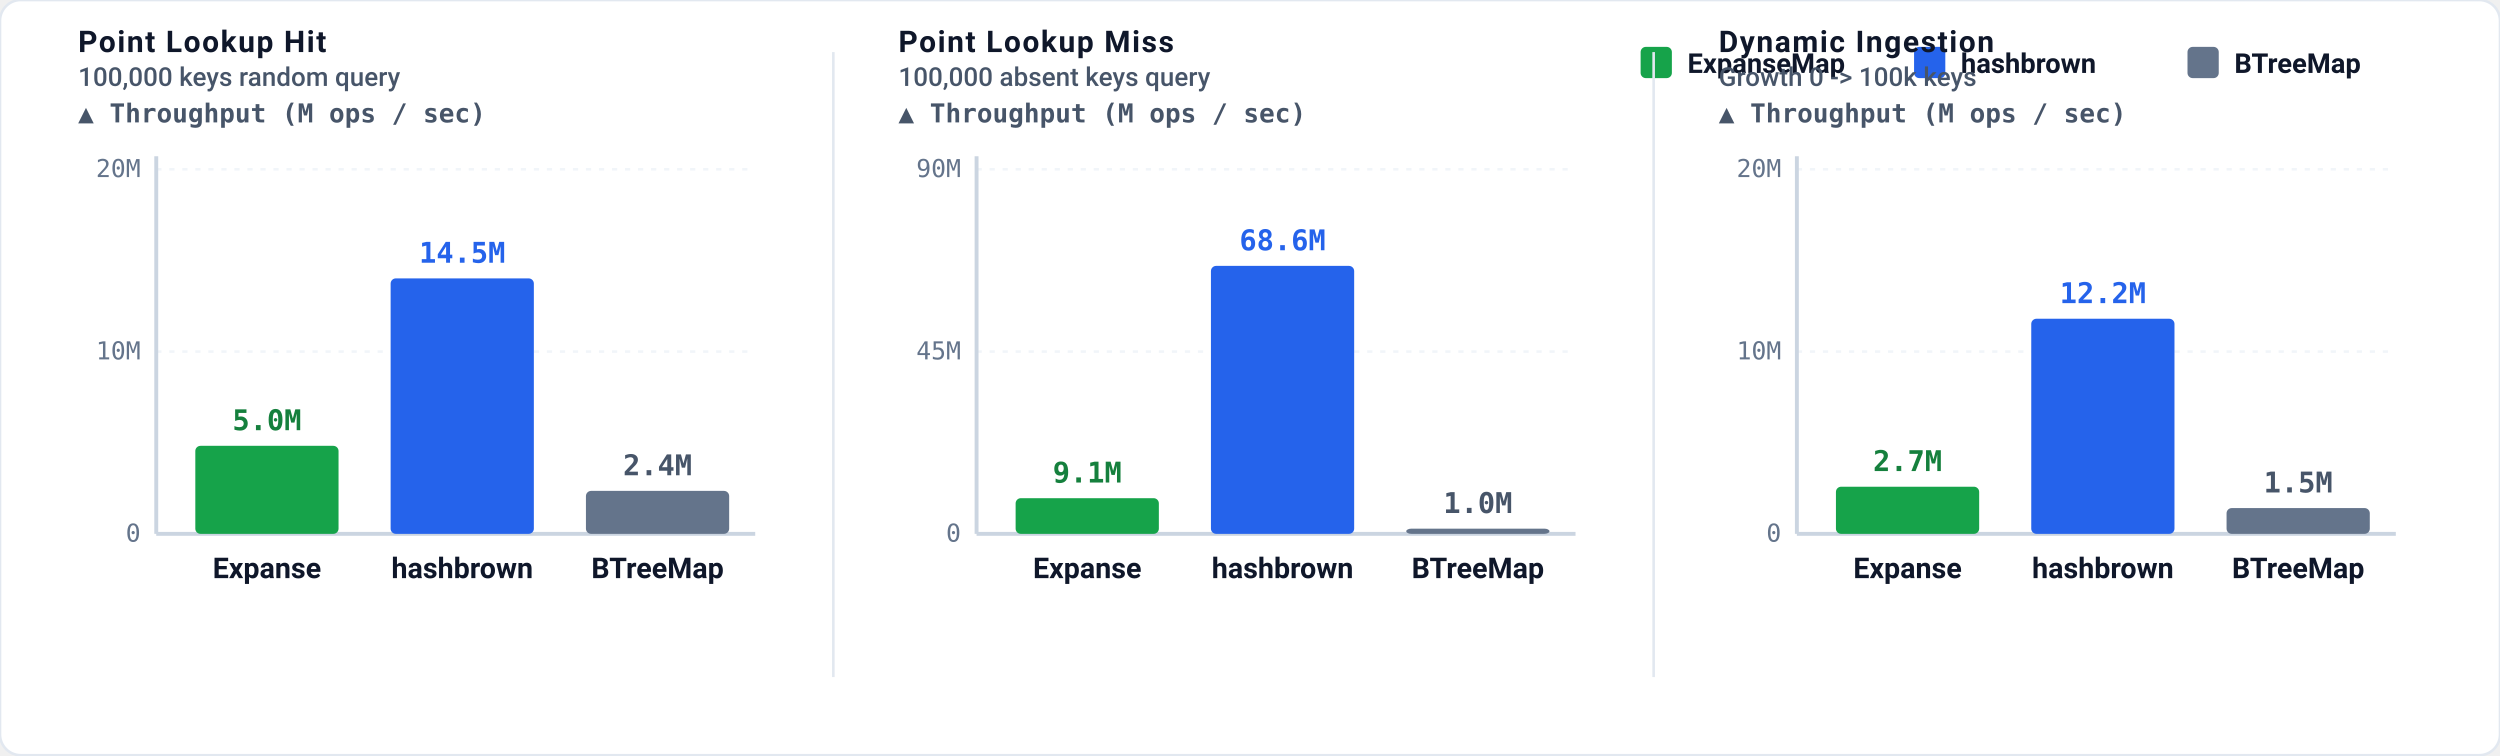
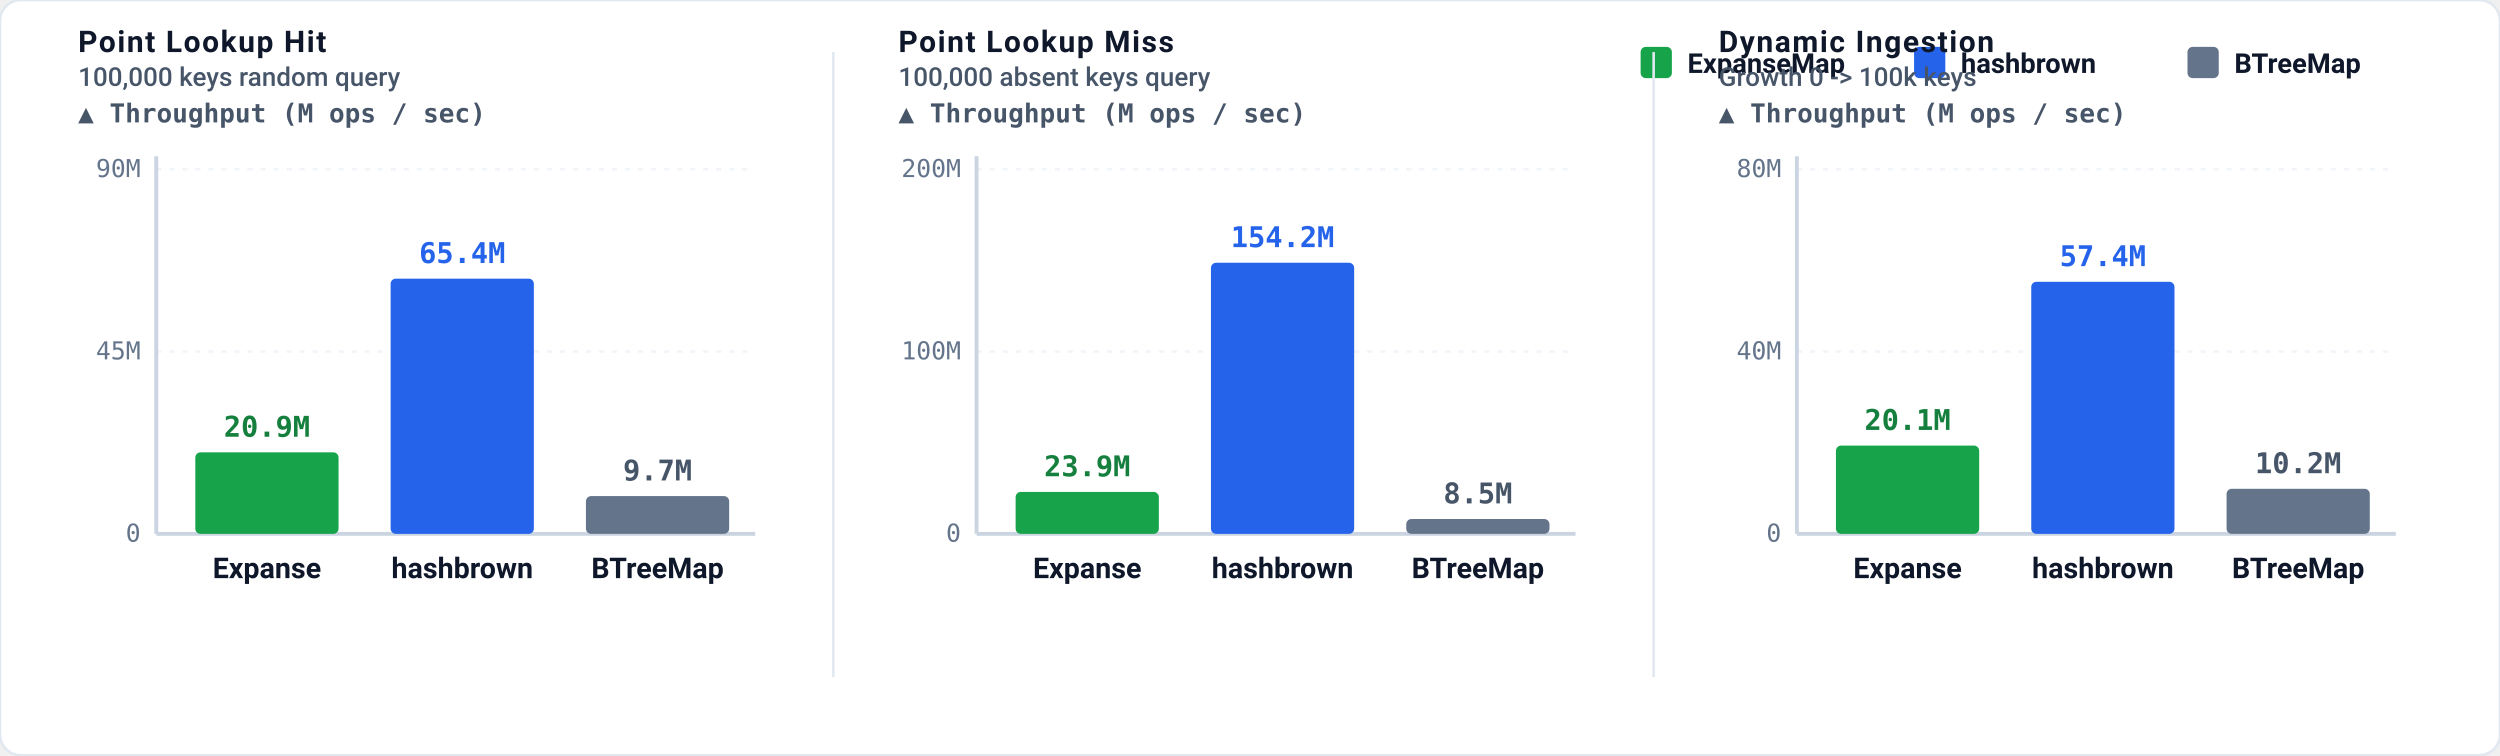
<svg xmlns="http://www.w3.org/2000/svg" role="img" viewBox="0 0 960 290" width="100%" height="100%">
  <defs>
    <style>
      /* Light theme (default) */
      .bg { fill: #ffffff; }
      .border { stroke: #e2e8f0; stroke-width: 1px; fill: none; }
      .grid { stroke: #f1f5f9; stroke-width: 1px; stroke-dasharray: 2,3; }
      .axis { stroke: #cbd5e1; stroke-width: 1.5px; }
      .divider { stroke: #e2e8f0; stroke-width: 1px; }
      
      .t-title { font-family: -apple-system, BlinkMacSystemFont, "Segoe UI", Roboto, Helvetica, Arial, sans-serif; font-size: 11.5px; font-weight: 700; letter-spacing: 0.6px; fill: #0f172a; text-transform: uppercase; }
      .t-sub { font-family: -apple-system, BlinkMacSystemFont, "Segoe UI", Roboto, Helvetica, Arial, sans-serif; font-size: 10px; font-weight: 500; fill: #475569; }
      .t-unit { font-family: ui-monospace, SFMono-Regular, Menlo, Monaco, Consolas, monospace; font-size: 10px; font-weight: 600; fill: #475569; }
      .t-axis-label { font-family: ui-monospace, SFMono-Regular, Menlo, Monaco, Consolas, monospace; font-size: 9.5px; font-weight: 500; fill: #64748b; }
      .t-bar-label { font-family: -apple-system, BlinkMacSystemFont, "Segoe UI", Roboto, Helvetica, Arial, sans-serif; font-size: 11px; font-weight: 700; fill: #0f172a; }
      .t-legend { font-family: -apple-system, BlinkMacSystemFont, "Segoe UI", Roboto, Helvetica, Arial, sans-serif; font-size: 10.5px; font-weight: 600; fill: #0f172a; }
      
      .t-val-accent { font-family: ui-monospace, SFMono-Regular, Menlo, Monaco, Consolas, monospace; font-size: 11px; font-weight: 700; fill: #15803d; }
      .t-val-blue { font-family: ui-monospace, SFMono-Regular, Menlo, Monaco, Consolas, monospace; font-size: 11px; font-weight: 600; fill: #2563eb; }
      .t-val-muted { font-family: ui-monospace, SFMono-Regular, Menlo, Monaco, Consolas, monospace; font-size: 11px; font-weight: 600; fill: #475569; }
      .t-val-warn { font-family: ui-monospace, SFMono-Regular, Menlo, Monaco, Consolas, monospace; font-size: 10px; font-weight: 700; fill: #b91c1c; }

      .t-win { fill: #15803d; font-weight: 600; }
      .t-note { font-family: -apple-system, BlinkMacSystemFont, "Segoe UI", Roboto, Helvetica, Arial, sans-serif; font-size: 9.5px; font-weight: 500; fill: #64748b; }

      .b-expanse { fill: #16a34a; }
      .b-hashbrown { fill: #2563eb; }
      .b-btree { fill: #64748b; }
      .b-disqualified { fill: #ef4444; stroke: #b91c1c; stroke-width: 1px; stroke-dasharray: 2,2; fill-opacity: 0.15; }

      .badge-win { fill: #dcfce7; stroke: #86efac; stroke-width: 1px; rx: 3px; }
      .badge-win-text { font-family: ui-monospace, SFMono-Regular, Menlo, Monaco, Consolas, monospace; font-size: 9.5px; font-weight: 700; fill: #15803d; text-anchor: middle; }

      .badge-disq { fill: #fee2e2; stroke: #fca5a5; stroke-width: 1px; rx: 3px; }
      .badge-disq-text { font-family: ui-monospace, SFMono-Regular, Menlo, Monaco, Consolas, monospace; font-size: 9.5px; font-weight: 700; fill: #991b1b; text-anchor: middle; }

      /* Dark theme overrides */
      @media (prefers-color-scheme: dark) {
        .bg { fill: #0d1117; }
        .border { stroke: #30363d; }
        .grid { stroke: #21262d; }
        .axis { stroke: #484f58; }
        .divider { stroke: #21262d; }
        .t-title { fill: #f0f6fc; }
        .t-sub { fill: #94a3b8; }
        .t-unit { fill: #94a3b8; }
        .t-axis-label { fill: #94a3b8; }
        .t-bar-label { fill: #f8fafc; }
        .t-legend { fill: #f8fafc; }
        .t-val-accent { fill: #4ade80; }
        .t-val-blue { fill: #38bdf8; }
        .t-val-muted { fill: #cbd5e1; }
        .t-val-warn { fill: #f87171; }
        .t-win { fill: #4ade80; }
        .t-note { fill: #94a3b8; }
        .b-expanse { fill: #22c55e; }
        .b-hashbrown { fill: #3b82f6; }
        .b-btree { fill: #475569; }
        .b-disqualified { fill: #ef4444; stroke: #f87171; fill-opacity: 0.25; }
        .badge-win { fill: #064e3b; stroke: #059669; }
        .badge-win-text { fill: #6ee7b7; }
        .badge-disq { fill: #450a0a; stroke: #dc2626; }
        .badge-disq-text { fill: #fca5a5; }
      }

      :root[data-theme="dark"] .bg, [data-theme="dark"] .bg { fill: #0d1117; }
      :root[data-theme="dark"] .border, [data-theme="dark"] .border { stroke: #30363d; }
      :root[data-theme="dark"] .grid, [data-theme="dark"] .grid { stroke: #21262d; }
      :root[data-theme="dark"] .axis, [data-theme="dark"] .axis { stroke: #484f58; }
      :root[data-theme="dark"] .divider, [data-theme="dark"] .divider { stroke: #21262d; }
      :root[data-theme="dark"] .t-title, [data-theme="dark"] .t-title { fill: #f0f6fc; }
      :root[data-theme="dark"] .t-sub, [data-theme="dark"] .t-sub { fill: #94a3b8; }
      :root[data-theme="dark"] .t-unit, [data-theme="dark"] .t-unit { fill: #94a3b8; }
      :root[data-theme="dark"] .t-axis-label, [data-theme="dark"] .t-axis-label { fill: #94a3b8; }
      :root[data-theme="dark"] .t-bar-label, [data-theme="dark"] .t-bar-label { fill: #f8fafc; }
      :root[data-theme="dark"] .t-legend, [data-theme="dark"] .t-legend { fill: #f8fafc; }
      :root[data-theme="dark"] .t-val-accent, [data-theme="dark"] .t-val-accent { fill: #4ade80; }
      :root[data-theme="dark"] .t-val-blue, [data-theme="dark"] .t-val-blue { fill: #38bdf8; }
      :root[data-theme="dark"] .t-val-muted, [data-theme="dark"] .t-val-muted { fill: #cbd5e1; }
      :root[data-theme="dark"] .t-val-warn, [data-theme="dark"] .t-val-warn { fill: #f87171; }
      :root[data-theme="dark"] .t-win, [data-theme="dark"] .t-win { fill: #4ade80; }
      :root[data-theme="dark"] .t-note, [data-theme="dark"] .t-note { fill: #94a3b8; }
      :root[data-theme="dark"] .b-expanse, [data-theme="dark"] .b-expanse { fill: #22c55e; }
      :root[data-theme="dark"] .b-hashbrown, [data-theme="dark"] .b-hashbrown { fill: #3b82f6; }
      :root[data-theme="dark"] .b-btree, [data-theme="dark"] .b-btree { fill: #475569; }
      :root[data-theme="dark"] .b-disqualified, [data-theme="dark"] .b-disqualified { fill: #ef4444; stroke: #f87171; fill-opacity: 0.25; }
      :root[data-theme="dark"] .badge-win, [data-theme="dark"] .badge-win { fill: #064e3b; stroke: #059669; }
      :root[data-theme="dark"] .badge-win-text, [data-theme="dark"] .badge-win-text { fill: #6ee7b7; }
      :root[data-theme="dark"] .badge-disq, [data-theme="dark"] .badge-disq { fill: #450a0a; stroke: #dc2626; }
      :root[data-theme="dark"] .badge-disq-text, [data-theme="dark"] .badge-disq-text { fill: #fca5a5; }
    </style>
  </defs>
  <rect width="100%" height="100%" class="bg" rx="8" />
  <rect width="100%" height="100%" class="border" rx="8" />
  <g transform="translate(630, 18)">
    <rect x="0" y="0" width="12" height="12" rx="2" class="b-expanse" />
    <text x="18" y="10" class="t-legend">ExpanseMap</text>
    <rect x="105" y="0" width="12" height="12" rx="2" class="b-hashbrown" />
    <text x="123" y="10" class="t-legend">hashbrown</text>
    <rect x="210" y="0" width="12" height="12" rx="2" class="b-btree" />
    <text x="228" y="10" class="t-legend">BTreeMap</text>
  </g>
  <g transform="translate(30, 20)">
    <text x="0" y="0" class="t-title">Point Lookup Hit</text>
    <text x="0" y="13" class="t-sub">100,000 keys random query</text>
    <text x="0" y="27" class="t-unit">▲ Throughput (M ops / sec)</text>
    <line x1="30" y1="45" x2="260" y2="45" class="grid" />
-     <text x="24" y="48" class="t-axis-label" text-anchor="end">20M</text>
+     <text x="24" y="48" class="t-axis-label" text-anchor="end">90M</text>
    <line x1="30" y1="115" x2="260" y2="115" class="grid" />
-     <text x="24" y="118" class="t-axis-label" text-anchor="end">10M</text>
+     <text x="24" y="118" class="t-axis-label" text-anchor="end">45M</text>
    <line x1="30" y1="185" x2="260" y2="185" class="axis" />
    <text x="24" y="188" class="t-axis-label" text-anchor="end">0</text>
    <line x1="30" y1="40" x2="30" y2="185" class="axis" />
-     <rect x="45" y="151.2" width="55" height="33.8" class="b-expanse" rx="2" />
-     <text x="72.5" y="145.2" class="t-val-accent" text-anchor="middle">5.0M</text>
+     <rect x="45" y="153.7" width="55" height="31.3" class="b-expanse" rx="2" />
+     <text x="72.5" y="147.7" class="t-val-accent" text-anchor="middle">20.9M</text>
    <text x="72.5" y="202" class="t-bar-label" text-anchor="middle">Expanse</text>
-     <rect x="120" y="86.9" width="55" height="98.1" class="b-hashbrown" rx="2" />
-     <text x="147.5" y="80.9" class="t-val-blue" text-anchor="middle">14.5M</text>
+     <rect x="120" y="87.0" width="55" height="98.0" class="b-hashbrown" rx="2" />
+     <text x="147.5" y="81.0" class="t-val-blue" text-anchor="middle">65.4M</text>
    <text x="147.5" y="202" class="t-bar-label" text-anchor="middle">hashbrown</text>
-     <rect x="195" y="168.5" width="55" height="16.5" class="b-btree" rx="2" />
-     <text x="222.5" y="162.5" class="t-val-muted" text-anchor="middle">2.4M</text>
+     <rect x="195" y="170.5" width="55" height="14.5" class="b-btree" rx="2" />
+     <text x="222.5" y="164.5" class="t-val-muted" text-anchor="middle">9.7M</text>
    <text x="222.5" y="202" class="t-bar-label" text-anchor="middle">BTreeMap</text>
  </g>
  <g transform="translate(345, 20)">
    <text x="0" y="0" class="t-title">Point Lookup Miss</text>
    <text x="0" y="13" class="t-sub">100,000 absent keys query</text>
    <text x="0" y="27" class="t-unit">▲ Throughput (M ops / sec)</text>
    <line x1="30" y1="45" x2="260" y2="45" class="grid" />
-     <text x="24" y="48" class="t-axis-label" text-anchor="end">90M</text>
+     <text x="24" y="48" class="t-axis-label" text-anchor="end">200M</text>
    <line x1="30" y1="115" x2="260" y2="115" class="grid" />
-     <text x="24" y="118" class="t-axis-label" text-anchor="end">45M</text>
+     <text x="24" y="118" class="t-axis-label" text-anchor="end">100M</text>
    <line x1="30" y1="185" x2="260" y2="185" class="axis" />
    <text x="24" y="188" class="t-axis-label" text-anchor="end">0</text>
    <line x1="30" y1="40" x2="30" y2="185" class="axis" />
-     <rect x="45" y="171.3" width="55" height="13.7" class="b-expanse" rx="2" />
-     <text x="72.5" y="165.3" class="t-val-accent" text-anchor="middle">9.1M</text>
+     <rect x="45" y="168.9" width="55" height="16.1" class="b-expanse" rx="2" />
+     <text x="72.5" y="162.9" class="t-val-accent" text-anchor="middle">23.9M</text>
    <text x="72.5" y="202" class="t-bar-label" text-anchor="middle">Expanse</text>
-     <rect x="120" y="82.1" width="55" height="102.9" class="b-hashbrown" rx="2" />
-     <text x="147.5" y="76.1" class="t-val-blue" text-anchor="middle">68.6M</text>
+     <rect x="120" y="80.9" width="55" height="104.1" class="b-hashbrown" rx="2" />
+     <text x="147.5" y="74.9" class="t-val-blue" text-anchor="middle">154.2M</text>
    <text x="147.5" y="202" class="t-bar-label" text-anchor="middle">hashbrown</text>
-     <rect x="195" y="183.0" width="55" height="2.0" class="b-btree" rx="2" />
-     <text x="222.5" y="177.0" class="t-val-muted" text-anchor="middle">1.0M</text>
+     <rect x="195" y="179.3" width="55" height="5.7" class="b-btree" rx="2" />
+     <text x="222.5" y="173.3" class="t-val-muted" text-anchor="middle">8.5M</text>
    <text x="222.5" y="202" class="t-bar-label" text-anchor="middle">BTreeMap</text>
  </g>
  <g transform="translate(660, 20)">
    <text x="0" y="0" class="t-title">Dynamic Ingestion</text>
    <text x="0" y="13" class="t-sub">Growth 0 -&gt; 100k keys</text>
    <text x="0" y="27" class="t-unit">▲ Throughput (M ops / sec)</text>
    <line x1="30" y1="45" x2="260" y2="45" class="grid" />
-     <text x="24" y="48" class="t-axis-label" text-anchor="end">20M</text>
+     <text x="24" y="48" class="t-axis-label" text-anchor="end">80M</text>
    <line x1="30" y1="115" x2="260" y2="115" class="grid" />
-     <text x="24" y="118" class="t-axis-label" text-anchor="end">10M</text>
+     <text x="24" y="118" class="t-axis-label" text-anchor="end">40M</text>
    <line x1="30" y1="185" x2="260" y2="185" class="axis" />
    <text x="24" y="188" class="t-axis-label" text-anchor="end">0</text>
    <line x1="30" y1="40" x2="30" y2="185" class="axis" />
-     <rect x="45" y="166.9" width="55" height="18.1" class="b-expanse" rx="2" />
-     <text x="72.5" y="160.9" class="t-val-accent" text-anchor="middle">2.7M</text>
+     <rect x="45" y="151.1" width="55" height="33.9" class="b-expanse" rx="2" />
+     <text x="72.5" y="145.1" class="t-val-accent" text-anchor="middle">20.1M</text>
    <text x="72.5" y="202" class="t-bar-label" text-anchor="middle">Expanse</text>
-     <rect x="120" y="102.4" width="55" height="82.6" class="b-hashbrown" rx="2" />
-     <text x="147.5" y="96.4" class="t-val-blue" text-anchor="middle">12.2M</text>
+     <rect x="120" y="88.2" width="55" height="96.8" class="b-hashbrown" rx="2" />
+     <text x="147.5" y="82.2" class="t-val-blue" text-anchor="middle">57.4M</text>
    <text x="147.5" y="202" class="t-bar-label" text-anchor="middle">hashbrown</text>
-     <rect x="195" y="175.1" width="55" height="9.9" class="b-btree" rx="2" />
-     <text x="222.5" y="169.1" class="t-val-muted" text-anchor="middle">1.5M</text>
+     <rect x="195" y="167.7" width="55" height="17.3" class="b-btree" rx="2" />
+     <text x="222.5" y="161.7" class="t-val-muted" text-anchor="middle">10.2M</text>
    <text x="222.5" y="202" class="t-bar-label" text-anchor="middle">BTreeMap</text>
  </g>
  <line x1="320" y1="20" x2="320" y2="260" class="divider" />
  <line x1="635" y1="20" x2="635" y2="260" class="divider" />
</svg>
